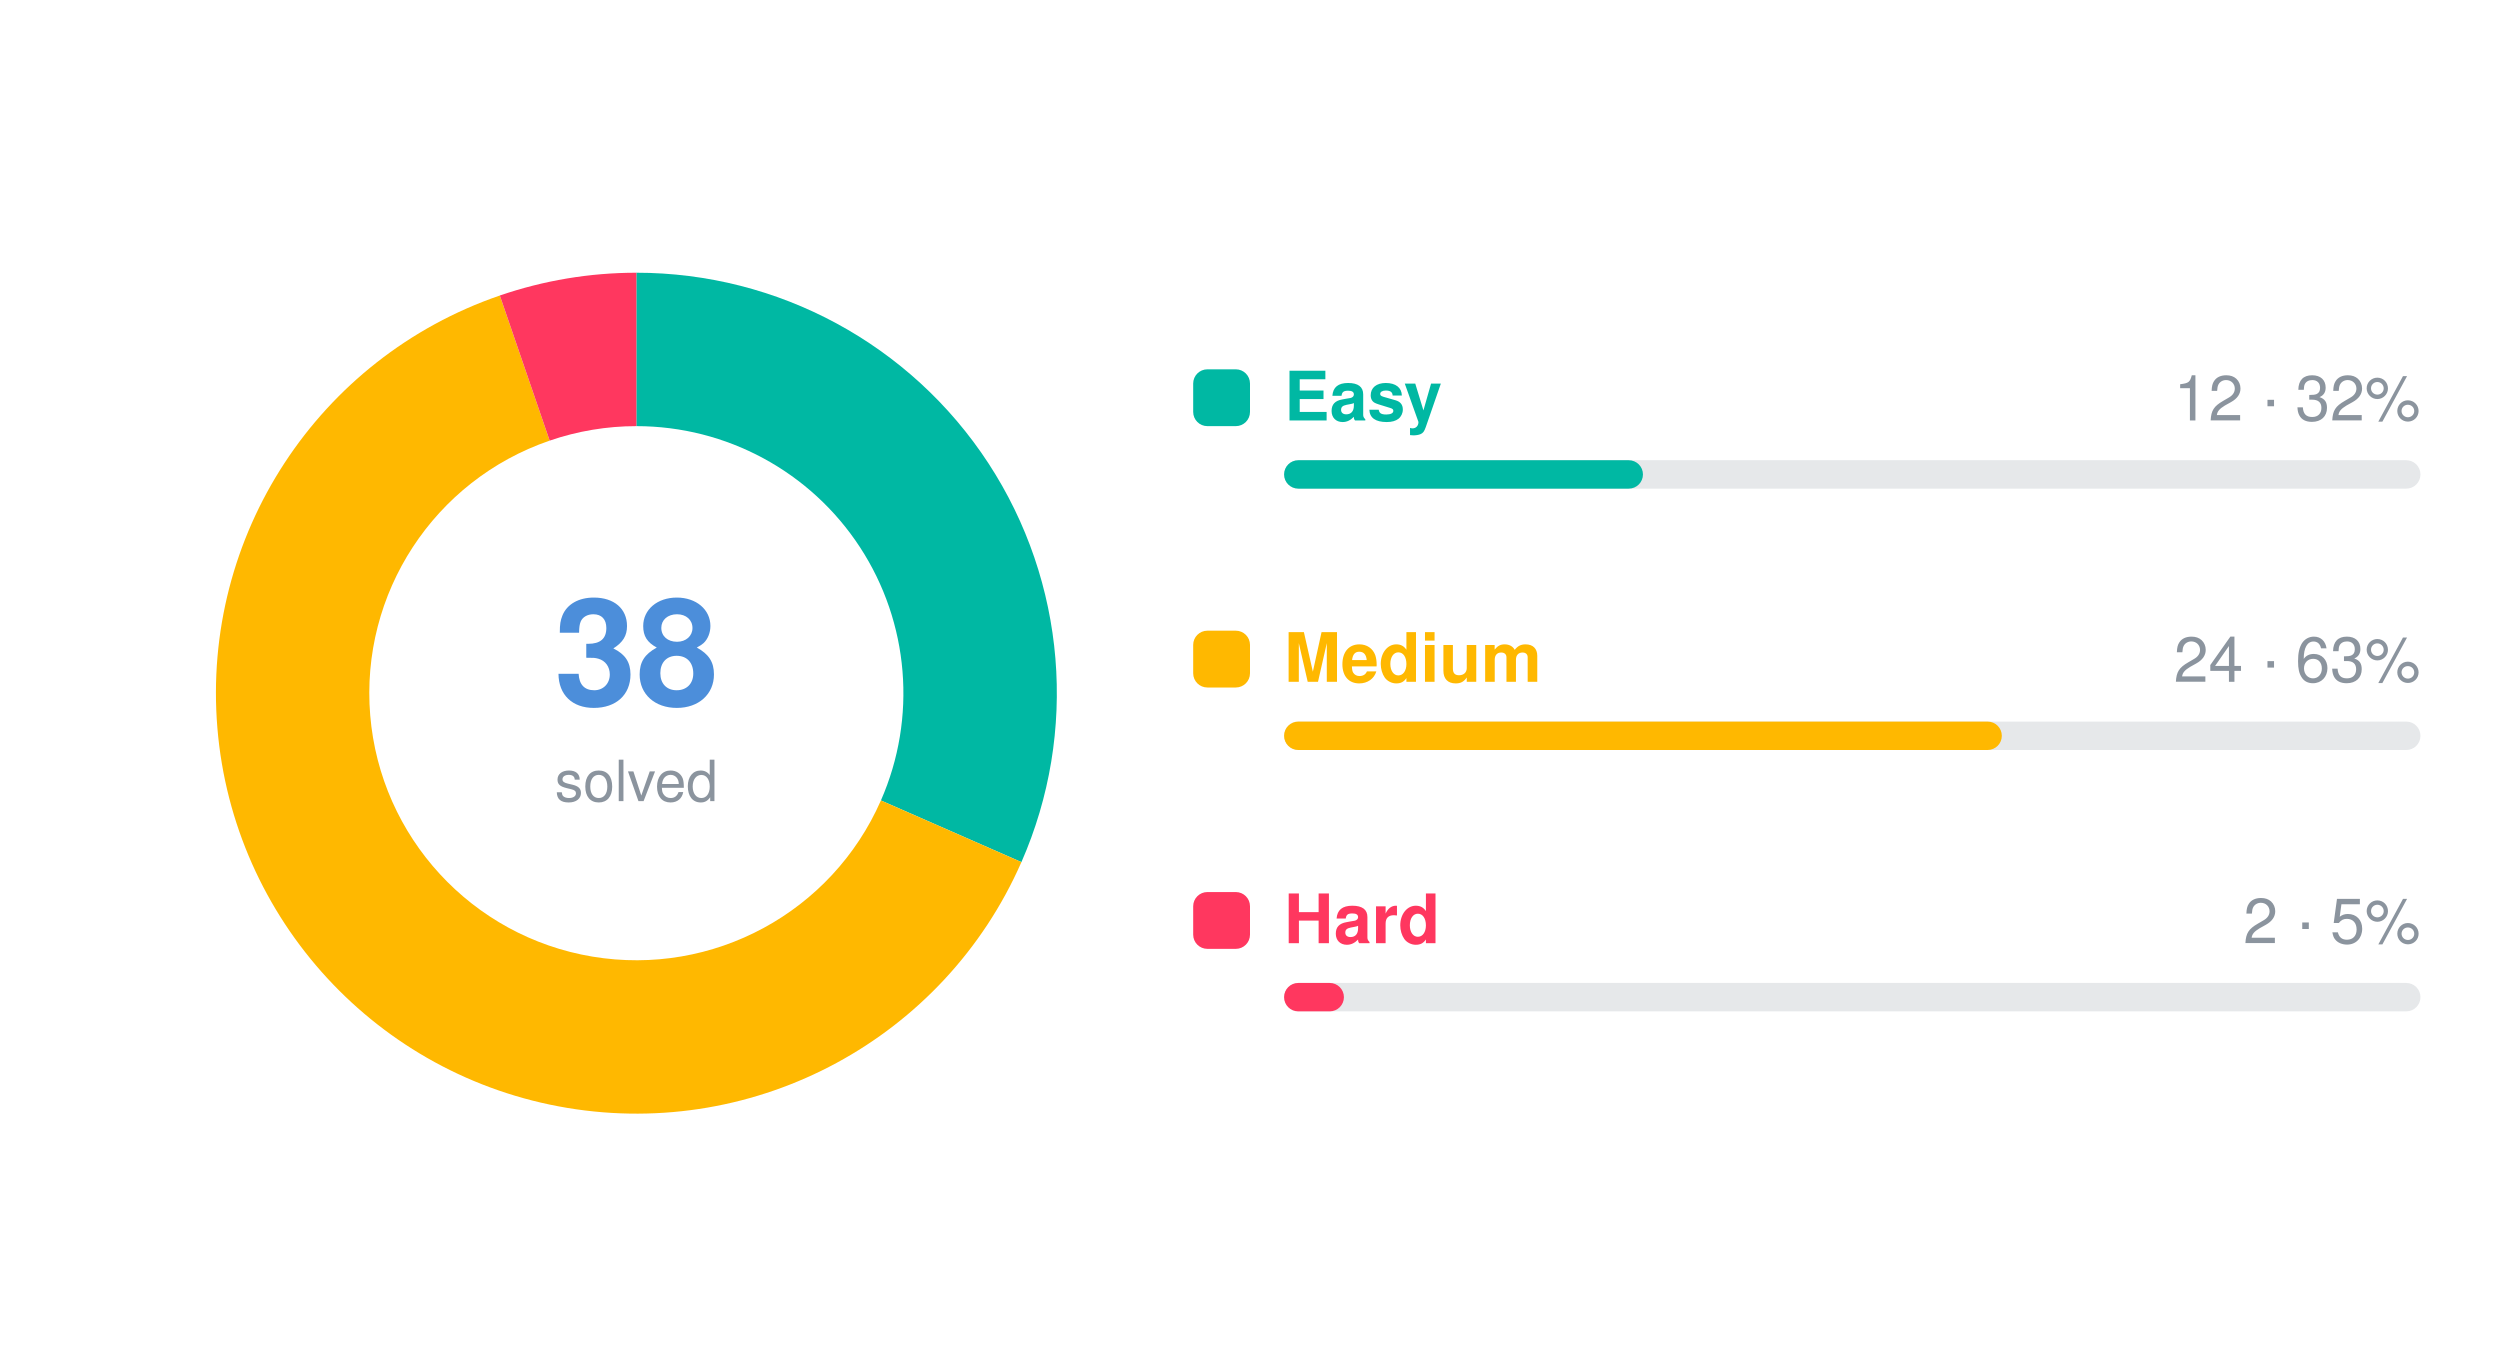
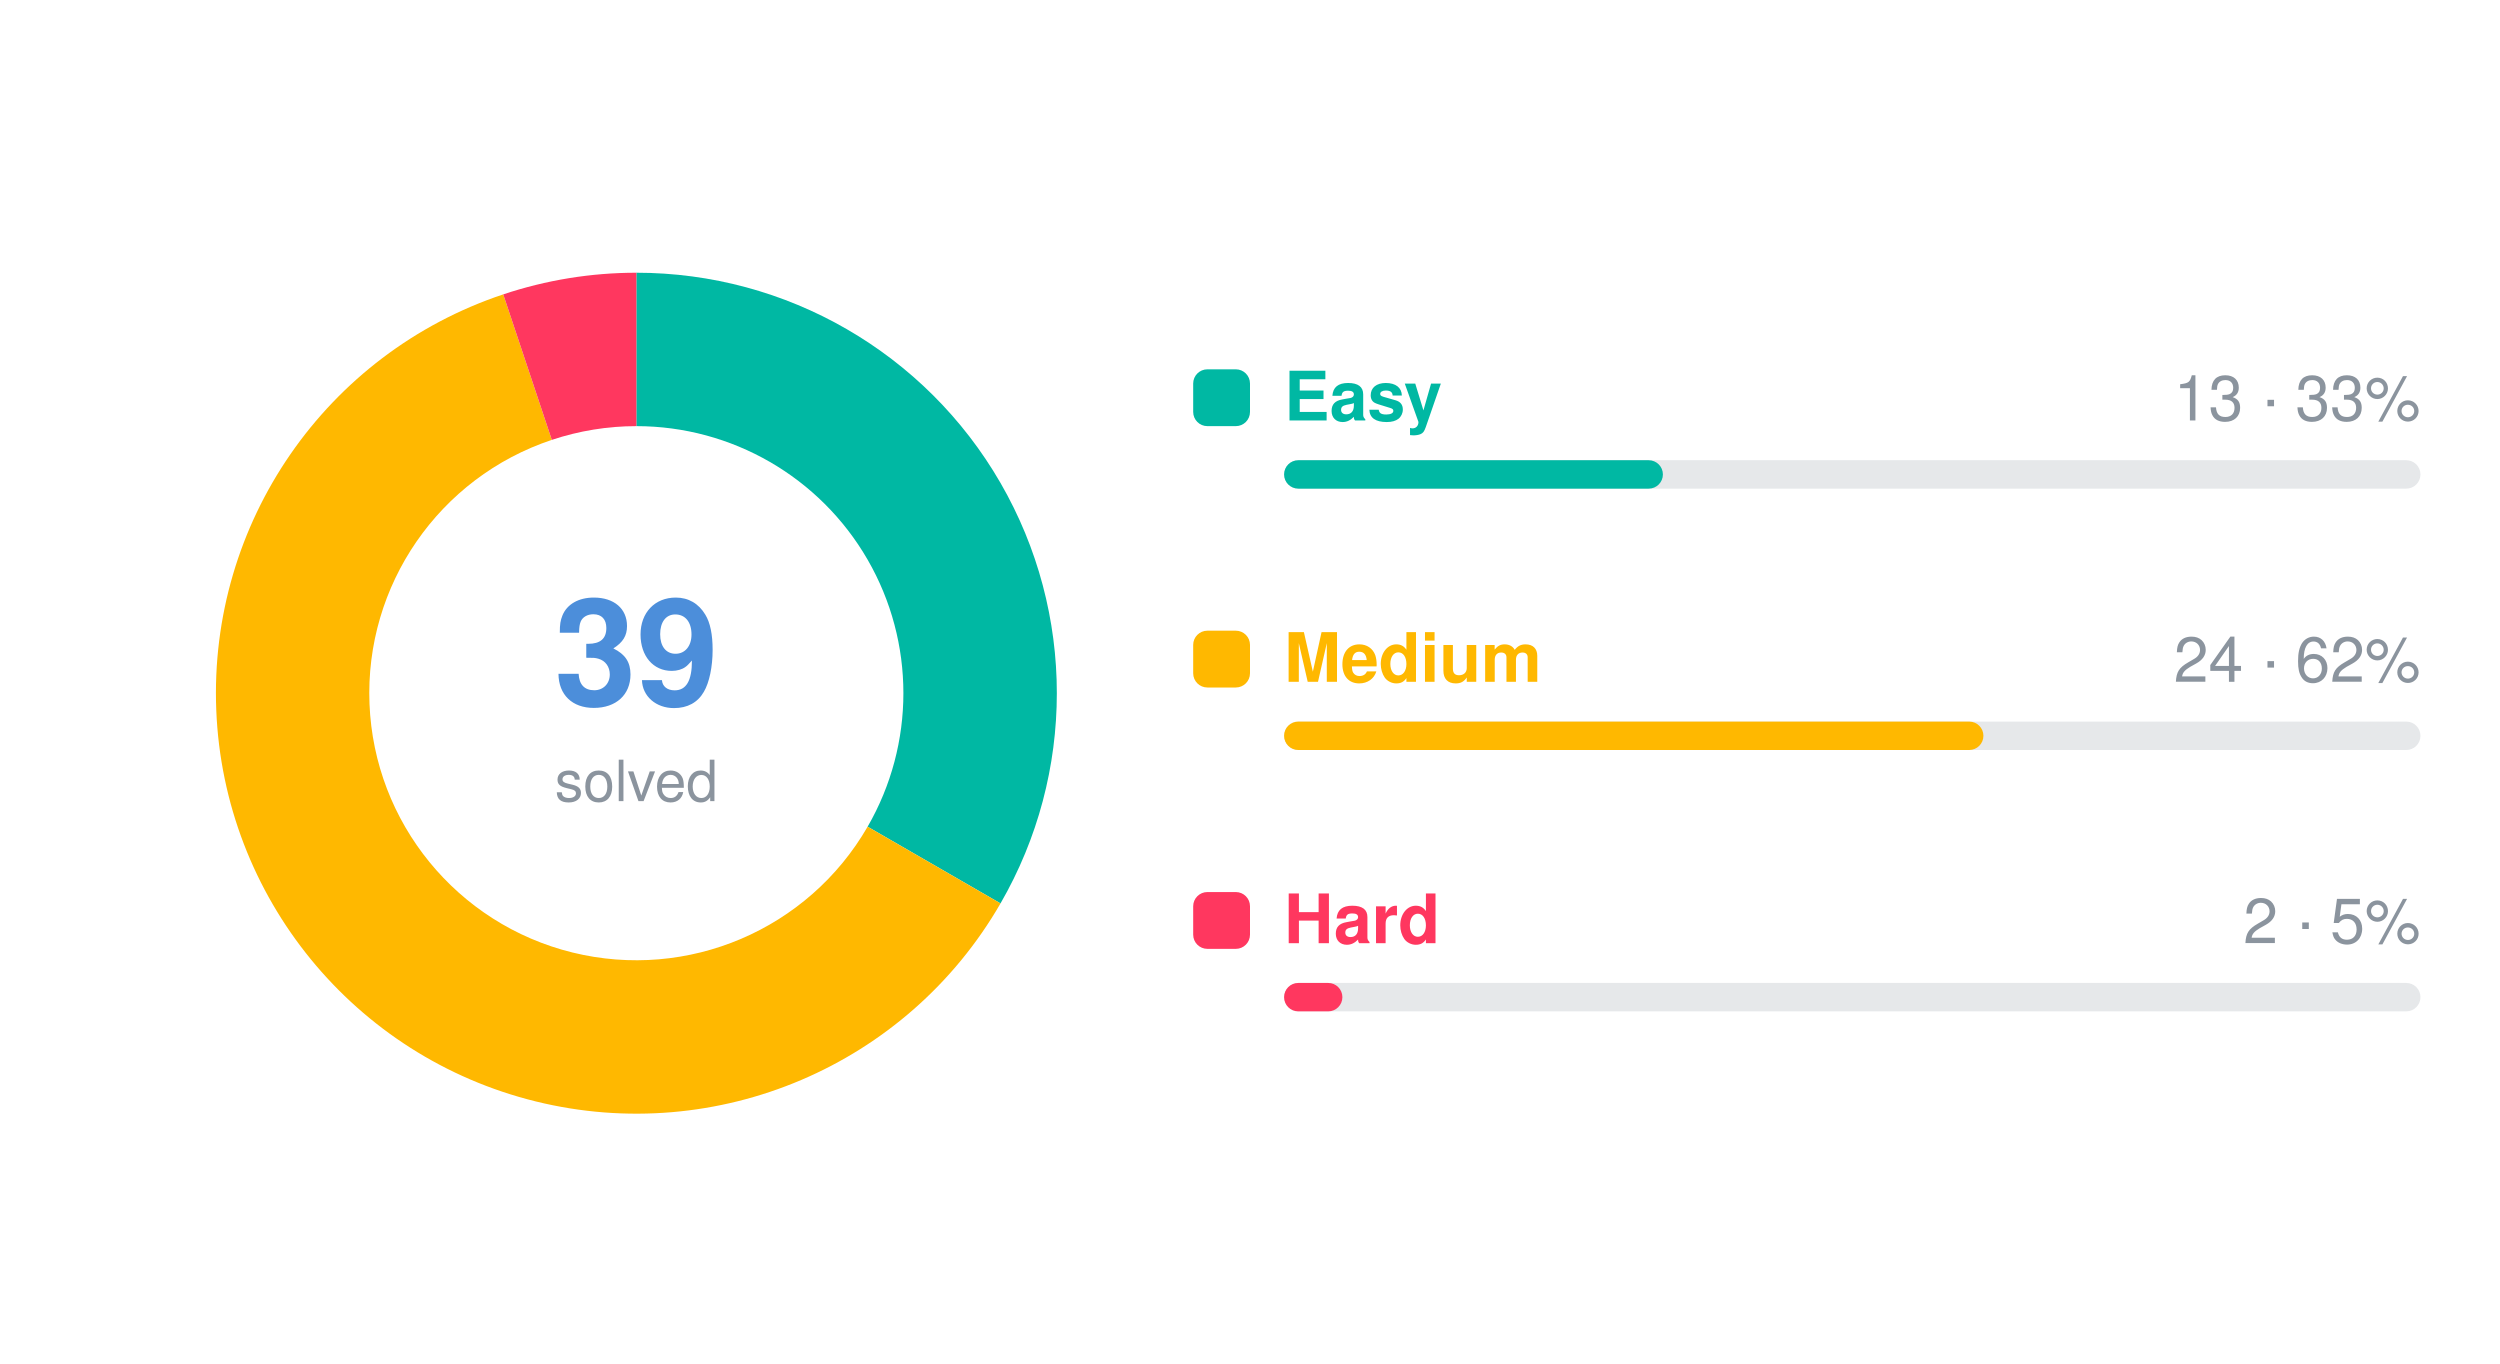
<svg xmlns="http://www.w3.org/2000/svg" viewBox="0 0 440 240" width="440" height="240" role="img" font-family="system-ui, -apple-system, Segoe UI, Helvetica, Arial, sans-serif">
-   <path d="M112 48 A74 74 0 0 1 179.77 151.73 L155.04 140.88 A47 47 0 0 0 112 75 Z" fill="#00b8a3" stroke="none" stroke-width="1" stroke-linejoin="round" stroke-linecap="round" opacity="1" />
-   <path d="M179.77 151.73 A74 74 0 1 1 87.97 52.01 L96.74 77.55 A47 47 0 1 0 155.04 140.88 Z" fill="#ffb800" stroke="none" stroke-width="1" stroke-linejoin="round" stroke-linecap="round" opacity="1" />
-   <path d="M87.97 52.01 A74 74 0 0 1 112 48 L112 75 A47 47 0 0 0 96.74 77.55 Z" fill="#ff375f" stroke="none" stroke-width="1" stroke-linejoin="round" stroke-linecap="round" opacity="1" />
-   <text x="112" y="124" font-size="26" fill="#4c8eda" text-anchor="middle" font-weight="700" opacity="1">38</text>
+   <path d="M112 48 A74 74 0 0 1 176.09 159 L152.7 145.5 A47 47 0 0 0 112 75 Z" fill="#00b8a3" stroke="none" stroke-width="1" stroke-linejoin="round" stroke-linecap="round" opacity="1" />
+   <path d="M176.09 159 A74 74 0 1 1 88.57 51.81 L97.12 77.42 A47 47 0 1 0 152.7 145.5 Z" fill="#ffb800" stroke="none" stroke-width="1" stroke-linejoin="round" stroke-linecap="round" opacity="1" />
+   <path d="M88.57 51.81 A74 74 0 0 1 112 48 L112 75 A47 47 0 0 0 97.12 77.42 Z" fill="#ff375f" stroke="none" stroke-width="1" stroke-linejoin="round" stroke-linecap="round" opacity="1" />
+   <text x="112" y="124" font-size="26" fill="#4c8eda" text-anchor="middle" font-weight="700" opacity="1">39</text>
  <text x="112" y="141" font-size="10" fill="#8b949e" text-anchor="middle" font-weight="normal" opacity="1">solved</text>
  <rect x="210" y="65" width="10" height="10" rx="2.5" fill="#00b8a3" opacity="1" />
  <text x="226" y="74" font-size="12" fill="#00b8a3" text-anchor="start" font-weight="600" opacity="1">Easy</text>
-   <text x="426" y="74" font-size="11" fill="#8b949e" text-anchor="end" font-weight="normal" opacity="1">12 · 32%</text>
+   <text x="426" y="74" font-size="11" fill="#8b949e" text-anchor="end" font-weight="normal" opacity="1">13 · 33%</text>
  <rect x="226" y="81" width="200" height="5" rx="2.5" fill="#8b949e" opacity="0.22" />
-   <rect x="226" y="81" width="63.16" height="5" rx="2.5" fill="#00b8a3" opacity="1" />
+   <rect x="226" y="81" width="66.67" height="5" rx="2.5" fill="#00b8a3" opacity="1" />
  <rect x="210" y="111" width="10" height="10" rx="2.5" fill="#ffb800" opacity="1" />
  <text x="226" y="120" font-size="12" fill="#ffb800" text-anchor="start" font-weight="600" opacity="1">Medium</text>
-   <text x="426" y="120" font-size="11" fill="#8b949e" text-anchor="end" font-weight="normal" opacity="1">24 · 63%</text>
+   <text x="426" y="120" font-size="11" fill="#8b949e" text-anchor="end" font-weight="normal" opacity="1">24 · 62%</text>
  <rect x="226" y="127" width="200" height="5" rx="2.5" fill="#8b949e" opacity="0.22" />
-   <rect x="226" y="127" width="126.32" height="5" rx="2.5" fill="#ffb800" opacity="1" />
+   <rect x="226" y="127" width="123.08" height="5" rx="2.5" fill="#ffb800" opacity="1" />
  <rect x="210" y="157" width="10" height="10" rx="2.5" fill="#ff375f" opacity="1" />
  <text x="226" y="166" font-size="12" fill="#ff375f" text-anchor="start" font-weight="600" opacity="1">Hard</text>
  <text x="426" y="166" font-size="11" fill="#8b949e" text-anchor="end" font-weight="normal" opacity="1">2 · 5%</text>
  <rect x="226" y="173" width="200" height="5" rx="2.5" fill="#8b949e" opacity="0.22" />
-   <rect x="226" y="173" width="10.53" height="5" rx="2.5" fill="#ff375f" opacity="1" />
+   <rect x="226" y="173" width="10.26" height="5" rx="2.5" fill="#ff375f" opacity="1" />
</svg>
